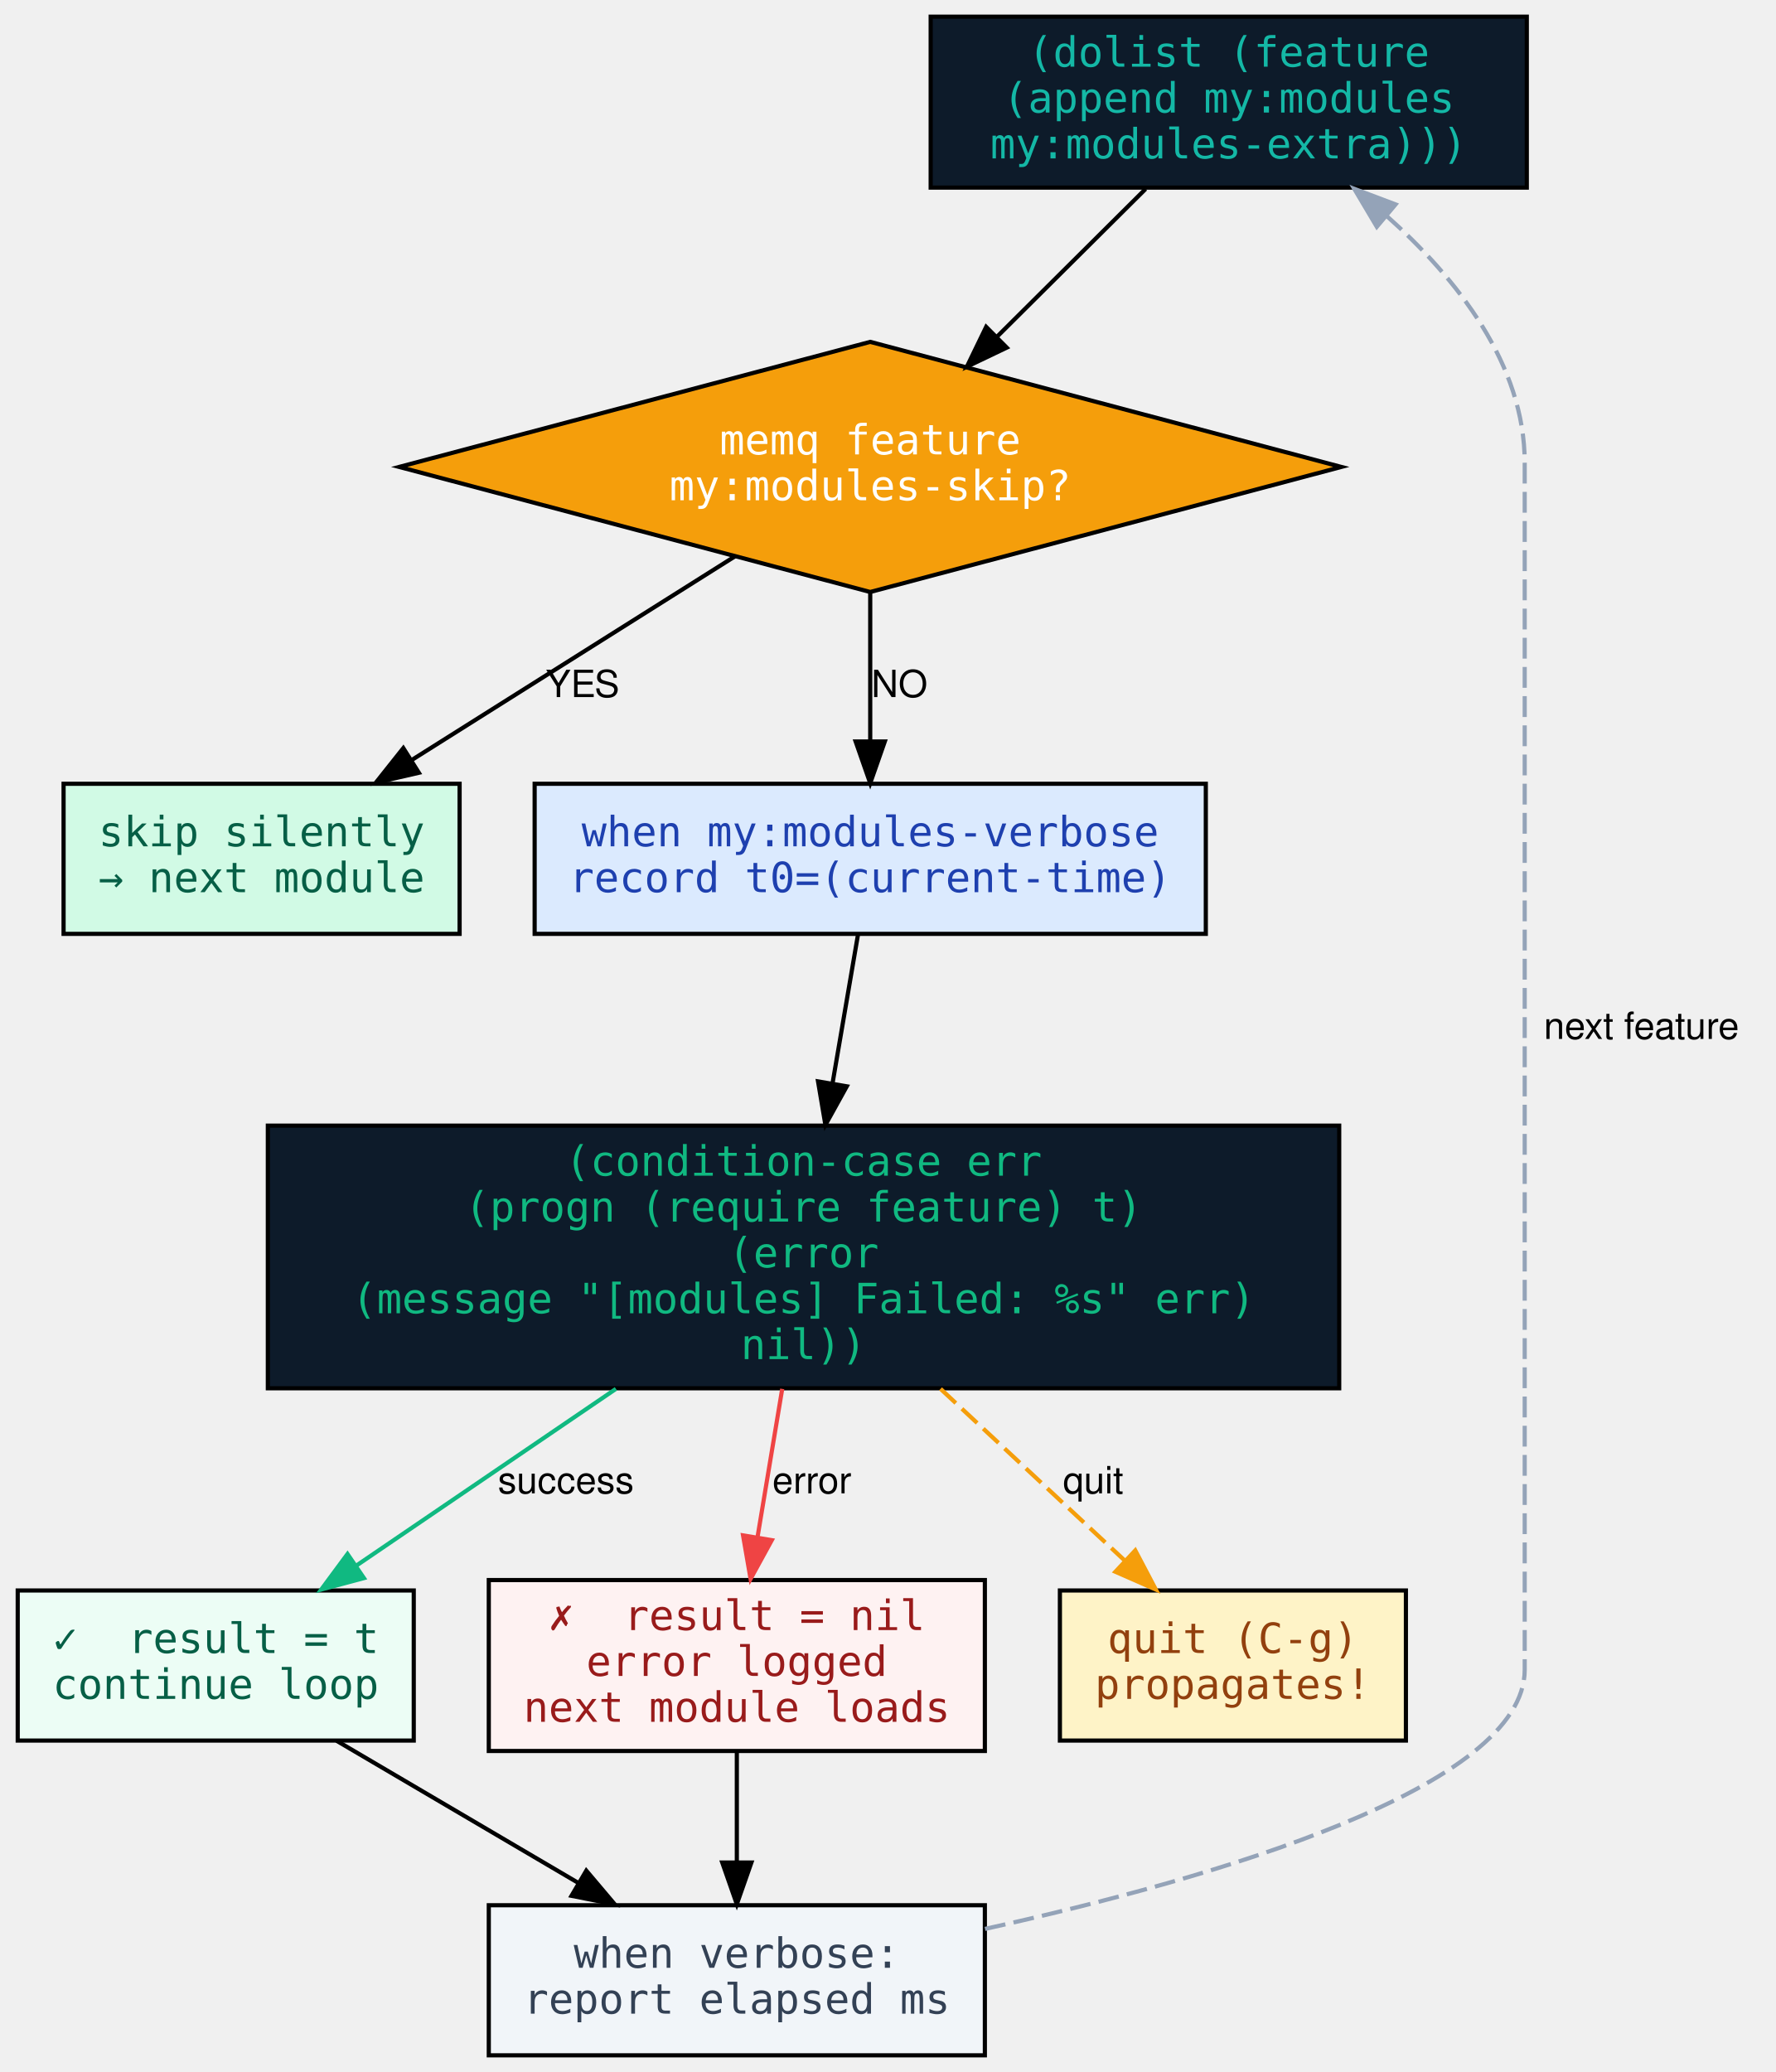
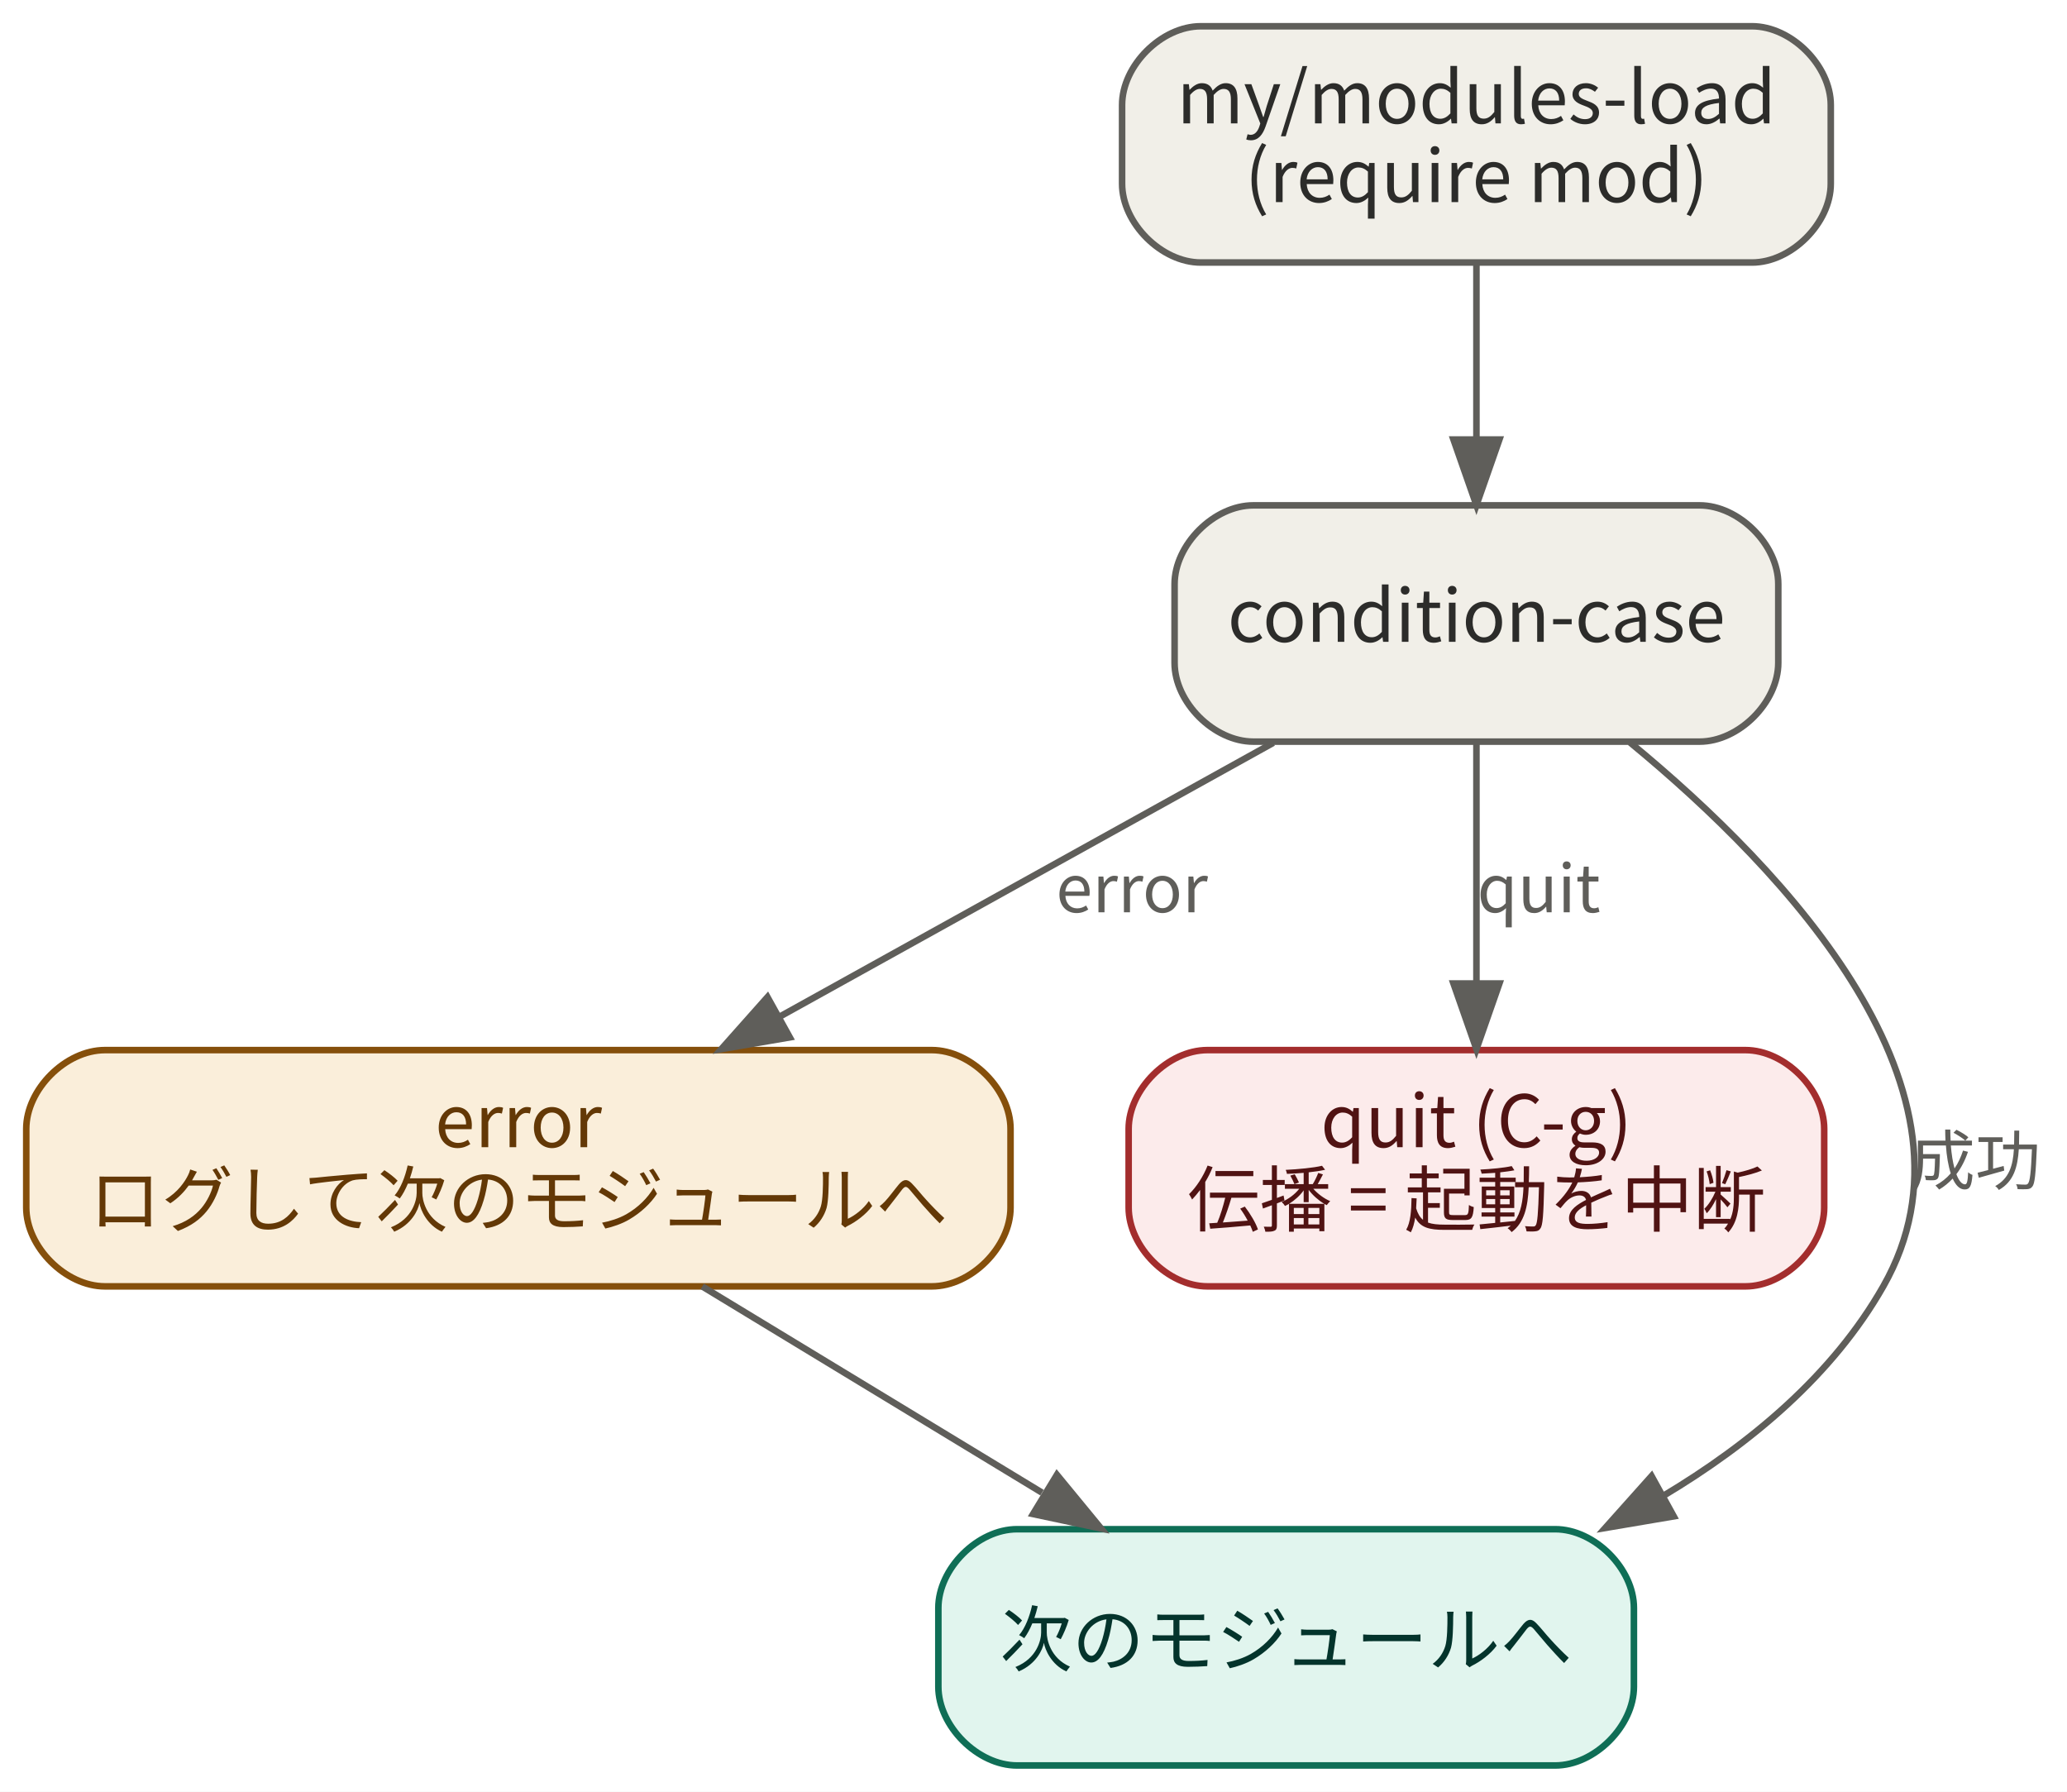
- <svg xmlns="http://www.w3.org/2000/svg" width="426pt" height="497pt" viewBox="0.00 0.00 425.50 497.00">
-   <g id="graph0" class="graph" transform="scale(1 1) rotate(0) translate(4 493)">
+ <svg xmlns="http://www.w3.org/2000/svg" width="315pt" height="273pt" viewBox="0.00 0.00 315.00 273.00">
+   <g id="graph0" class="graph" transform="scale(1 1) rotate(0) translate(4 269)">
+     <polygon fill="white" stroke="transparent" points="-4,4 -4,-269 311,-269 311,4 -4,4" />
    <g id="node1" class="node">
-       <polygon fill="#0d1b2a" stroke="black" points="362,-489 219,-489 219,-448 362,-448 362,-489" />
-       <text text-anchor="middle" x="290.5" y="-477" font-family="monospace" font-size="10.00" fill="#14b8a6">(dolist (feature</text>
-       <text text-anchor="middle" x="290.5" y="-466" font-family="monospace" font-size="10.00" fill="#14b8a6">  (append my:modules</text>
-       <text text-anchor="middle" x="290.5" y="-455" font-family="monospace" font-size="10.00" fill="#14b8a6">  my:modules-extra)))</text>
+       <path fill="#f1efe8" stroke="#5f5e5a" d="M263,-265C263,-265 179,-265 179,-265 173,-265 167,-259 167,-253 167,-253 167,-241 167,-241 167,-235 173,-229 179,-229 179,-229 263,-229 263,-229 269,-229 275,-235 275,-241 275,-241 275,-253 275,-253 275,-259 269,-265 263,-265" />
+       <text text-anchor="middle" x="221" y="-250.2" font-family="Noto Sans CJK JP" font-size="11.00" fill="#2c2c2a">my/modules-load</text>
+       <text text-anchor="middle" x="221" y="-238.2" font-family="Noto Sans CJK JP" font-size="11.00" fill="#2c2c2a">(require mod)</text>
    </g>
    <g id="node2" class="node">
-       <polygon fill="#f59e0b" stroke="black" points="204.5,-411 91.5,-381 204.5,-351 317.5,-381 204.5,-411" />
-       <text text-anchor="middle" x="204.5" y="-384" font-family="monospace" font-size="10.00" fill="white">memq feature</text>
-       <text text-anchor="middle" x="204.5" y="-373" font-family="monospace" font-size="10.00" fill="white">my:modules-skip?</text>
+       <path fill="#f1efe8" stroke="#5f5e5a" d="M255,-192C255,-192 187,-192 187,-192 181,-192 175,-186 175,-180 175,-180 175,-168 175,-168 175,-162 181,-156 187,-156 187,-156 255,-156 255,-156 261,-156 267,-162 267,-168 267,-168 267,-180 267,-180 267,-186 261,-192 255,-192" />
+       <text text-anchor="middle" x="221" y="-171.2" font-family="Noto Sans CJK JP" font-size="11.00" fill="#2c2c2a">condition-case</text>
    </g>
    <g id="edge1" class="edge">
-       <path fill="none" stroke="black" d="M270.55,-447.67C259.95,-437.13 246.7,-423.95 234.85,-412.17" />
-       <polygon fill="black" stroke="black" points="237.25,-409.62 227.69,-405.05 232.31,-414.59 237.25,-409.62" />
+       <path fill="none" stroke="#5f5e5a" d="M221,-228.81C221,-220.79 221,-211.05 221,-202.07" />
+       <polygon fill="#5f5e5a" stroke="#5f5e5a" points="224.5,-202.03 221,-192.03 217.5,-202.03 224.5,-202.03" />
    </g>
    <g id="node3" class="node">
-       <polygon fill="#d1fae5" stroke="black" points="106,-305 11,-305 11,-269 106,-269 106,-305" />
-       <text text-anchor="middle" x="58.5" y="-290" font-family="monospace" font-size="10.00" fill="#065f46">skip silently</text>
-       <text text-anchor="middle" x="58.5" y="-279" font-family="monospace" font-size="10.00" fill="#065f46">→ next module</text>
+       <path fill="#faeeda" stroke="#854f0b" d="M138,-109C138,-109 12,-109 12,-109 6,-109 0,-103 0,-97 0,-97 0,-85 0,-85 0,-79 6,-73 12,-73 12,-73 138,-73 138,-73 144,-73 150,-79 150,-85 150,-85 150,-97 150,-97 150,-103 144,-109 138,-109" />
+       <text text-anchor="middle" x="75" y="-94.2" font-family="Noto Sans CJK JP" font-size="11.00" fill="#633806">error</text>
+       <text text-anchor="middle" x="75" y="-82.2" font-family="Noto Sans CJK JP" font-size="11.00" fill="#633806">ログして次のモジュールへ</text>
    </g>
    <g id="edge2" class="edge">
-       <path fill="none" stroke="black" d="M172.1,-359.58C149.15,-345.12 118.37,-325.72 94.63,-310.77" />
-       <polygon fill="black" stroke="black" points="96.23,-307.64 85.91,-305.27 92.5,-313.56 96.23,-307.64" />
-       <text text-anchor="middle" x="135.5" y="-325.8" font-family="Helvetica,sans-Serif" font-size="9.00">YES</text>
+       <path fill="none" stroke="#5f5e5a" d="M190.04,-155.82C168.07,-143.63 138.39,-127.17 114.68,-114.02" />
+       <polygon fill="#5f5e5a" stroke="#5f5e5a" points="116.36,-110.94 105.92,-109.15 112.96,-117.07 116.36,-110.94" />
+       <text text-anchor="middle" x="168.5" y="-130" font-family="Noto Sans CJK JP" font-size="10.00" fill="#5f5e5a">error</text>
    </g>
    <g id="node4" class="node">
-       <polygon fill="#dbeafe" stroke="black" points="285,-305 124,-305 124,-269 285,-269 285,-305" />
-       <text text-anchor="middle" x="204.5" y="-290" font-family="monospace" font-size="10.00" fill="#1e40af">when my:modules-verbose</text>
-       <text text-anchor="middle" x="204.5" y="-279" font-family="monospace" font-size="10.00" fill="#1e40af">record t0=(current-time)</text>
+       <path fill="#fcebeb" stroke="#a32d2d" d="M262,-109C262,-109 180,-109 180,-109 174,-109 168,-103 168,-97 168,-97 168,-85 168,-85 168,-79 174,-73 180,-73 180,-73 262,-73 262,-73 268,-73 274,-79 274,-85 274,-85 274,-97 274,-97 274,-103 268,-109 262,-109" />
+       <text text-anchor="middle" x="221" y="-94.2" font-family="Noto Sans CJK JP" font-size="11.00" fill="#501313">quit (C-g)</text>
+       <text text-anchor="middle" x="221" y="-82.2" font-family="Noto Sans CJK JP" font-size="11.00" fill="#501313">伝播 = 起動を中断</text>
    </g>
    <g id="edge3" class="edge">
-       <path fill="none" stroke="black" d="M204.5,-350.89C204.5,-339.48 204.5,-326.46 204.5,-315.24" />
-       <polygon fill="black" stroke="black" points="208,-315.14 204.5,-305.14 201,-315.14 208,-315.14" />
-       <text text-anchor="middle" x="211.5" y="-325.8" font-family="Helvetica,sans-Serif" font-size="9.00">NO</text>
+       <path fill="none" stroke="#5f5e5a" d="M221,-155.82C221,-145.19 221,-131.31 221,-119.2" />
+       <polygon fill="#5f5e5a" stroke="#5f5e5a" points="224.5,-119.15 221,-109.15 217.5,-119.15 224.5,-119.15" />
+       <text text-anchor="middle" x="230.5" y="-130" font-family="Noto Sans CJK JP" font-size="10.00" fill="#5f5e5a">quit</text>
    </g>
    <g id="node5" class="node">
-       <polygon fill="#0d1b2a" stroke="black" points="317,-223 60,-223 60,-160 317,-160 317,-223" />
-       <text text-anchor="middle" x="188.5" y="-211" font-family="monospace" font-size="10.00" fill="#10b981">(condition-case err</text>
-       <text text-anchor="middle" x="188.5" y="-200" font-family="monospace" font-size="10.00" fill="#10b981">  (progn (require feature) t)</text>
-       <text text-anchor="middle" x="188.5" y="-189" font-family="monospace" font-size="10.00" fill="#10b981">  (error</text>
-       <text text-anchor="middle" x="188.5" y="-178" font-family="monospace" font-size="10.00" fill="#10b981">    (message "[modules] Failed: %s" err)</text>
-       <text text-anchor="middle" x="188.5" y="-167" font-family="monospace" font-size="10.00" fill="#10b981">    nil))</text>
+       <path fill="#e1f5ee" stroke="#0f6e56" d="M233,-36C233,-36 151,-36 151,-36 145,-36 139,-30 139,-24 139,-24 139,-12 139,-12 139,-6 145,0 151,0 151,0 233,0 233,0 239,0 245,-6 245,-12 245,-12 245,-24 245,-24 245,-30 239,-36 233,-36" />
+       <text text-anchor="middle" x="192" y="-15.2" font-family="Noto Sans CJK JP" font-size="11.00" fill="#04342c">次のモジュールへ</text>
    </g>
    <g id="edge4" class="edge">
-       <path fill="none" stroke="black" d="M201.57,-268.85C199.84,-258.78 197.59,-245.61 195.44,-233.04" />
-       <polygon fill="black" stroke="black" points="198.88,-232.43 193.75,-223.16 191.98,-233.61 198.88,-232.43" />
-     </g>
-     <g id="node6" class="node">
-       <polygon fill="#ecfdf5" stroke="black" points="95,-111.5 0,-111.5 0,-75.5 95,-75.5 95,-111.5" />
-       <text text-anchor="middle" x="47.5" y="-96.5" font-family="monospace" font-size="10.00" fill="#065f46">✓  result = t</text>
-       <text text-anchor="middle" x="47.5" y="-85.5" font-family="monospace" font-size="10.00" fill="#065f46">continue loop</text>
+       <path fill="none" stroke="#5f5e5a" d="M244.39,-155.89C268.35,-136.17 299.88,-102.64 283,-73 275.32,-59.51 262.8,-49.04 249.46,-41.07" />
+       <polygon fill="#5f5e5a" stroke="#5f5e5a" points="251.07,-37.96 240.63,-36.19 247.69,-44.09 251.07,-37.96" />
+       <text text-anchor="middle" x="297" y="-88.5" font-family="Noto Sans CJK JP" font-size="10.00" fill="#5f5e5a">成功</text>
    </g>
    <g id="edge5" class="edge">
-       <path fill="none" stroke="#10b981" d="M143.5,-159.86C123.32,-146.12 99.92,-130.19 81.28,-117.5" />
-       <polygon fill="#10b981" stroke="#10b981" points="83.05,-114.47 72.81,-111.73 79.11,-120.25 83.05,-114.47" />
-       <text text-anchor="middle" x="131.5" y="-134.8" font-family="Helvetica,sans-Serif" font-size="9.00">success</text>
-     </g>
-     <g id="node7" class="node">
-       <polygon fill="#fef2f2" stroke="black" points="232,-114 113,-114 113,-73 232,-73 232,-114" />
-       <text text-anchor="middle" x="172.5" y="-102" font-family="monospace" font-size="10.00" fill="#991b1b">✗  result = nil</text>
-       <text text-anchor="middle" x="172.5" y="-91" font-family="monospace" font-size="10.00" fill="#991b1b">error logged</text>
-       <text text-anchor="middle" x="172.5" y="-80" font-family="monospace" font-size="10.00" fill="#991b1b">next module loads</text>
-     </g>
-     <g id="edge6" class="edge">
-       <path fill="none" stroke="#ef4444" d="M183.39,-159.86C181.49,-148.43 179.33,-135.49 177.44,-124.15" />
-       <polygon fill="#ef4444" stroke="#ef4444" points="180.89,-123.57 175.8,-114.28 173.99,-124.72 180.89,-123.57" />
-       <text text-anchor="middle" x="190.5" y="-134.8" font-family="Helvetica,sans-Serif" font-size="9.00">error</text>
-     </g>
-     <g id="node9" class="node">
-       <polygon fill="#fef3c7" stroke="black" points="333,-111.5 250,-111.5 250,-75.5 333,-75.5 333,-111.5" />
-       <text text-anchor="middle" x="291.5" y="-96.5" font-family="monospace" font-size="10.00" fill="#92400e">quit (C-g)</text>
-       <text text-anchor="middle" x="291.5" y="-85.5" font-family="monospace" font-size="10.00" fill="#92400e">propagates!</text>
-     </g>
-     <g id="edge7" class="edge">
-       <path fill="none" stroke="#f59e0b" stroke-dasharray="5,2" d="M221.37,-159.86C235.65,-146.56 252.12,-131.2 265.52,-118.71" />
-       <polygon fill="#f59e0b" stroke="#f59e0b" points="268.08,-121.11 273.01,-111.73 263.31,-115.99 268.08,-121.11" />
-       <text text-anchor="middle" x="258" y="-134.8" font-family="Helvetica,sans-Serif" font-size="9.00">quit</text>
-     </g>
-     <g id="node8" class="node">
-       <polygon fill="#f1f5f9" stroke="black" points="232,-36 113,-36 113,0 232,0 232,-36" />
-       <text text-anchor="middle" x="172.5" y="-21" font-family="monospace" font-size="10.00" fill="#334155">when verbose:</text>
-       <text text-anchor="middle" x="172.5" y="-10" font-family="monospace" font-size="10.00" fill="#334155">report elapsed ms</text>
-     </g>
-     <g id="edge8" class="edge">
-       <path fill="none" stroke="black" d="M76.49,-75.45C93.72,-65.32 115.78,-52.35 134.4,-41.4" />
-       <polygon fill="black" stroke="black" points="136.39,-44.3 143.23,-36.21 132.84,-38.26 136.39,-44.3" />
-     </g>
-     <g id="edge9" class="edge">
-       <path fill="none" stroke="black" d="M172.5,-72.8C172.5,-64.7 172.5,-55.18 172.5,-46.41" />
-       <polygon fill="black" stroke="black" points="176,-46.25 172.5,-36.25 169,-46.25 176,-46.25" />
-     </g>
-     <g id="edge10" class="edge">
-       <path fill="none" stroke="#94a3b8" stroke-dasharray="5,2" d="M232.04,-30.32C287.44,-42.6 361.5,-64.29 361.5,-92.5 361.5,-382 361.5,-382 361.5,-382 361.5,-405.59 345.3,-426.15 328.38,-441.2" />
-       <polygon fill="#94a3b8" stroke="#94a3b8" points="326.02,-438.6 320.61,-447.71 330.52,-443.97 326.02,-438.6" />
-       <text text-anchor="middle" x="389.5" y="-243.8" font-family="Helvetica,sans-Serif" font-size="9.00">next feature</text>
+       <path fill="none" stroke="#5f5e5a" d="M103.02,-72.99C118.54,-63.58 138.02,-51.76 154.8,-41.57" />
+       <polygon fill="#5f5e5a" stroke="#5f5e5a" points="157.07,-44.29 163.8,-36.11 153.43,-38.31 157.07,-44.29" />
    </g>
  </g>
</svg>
